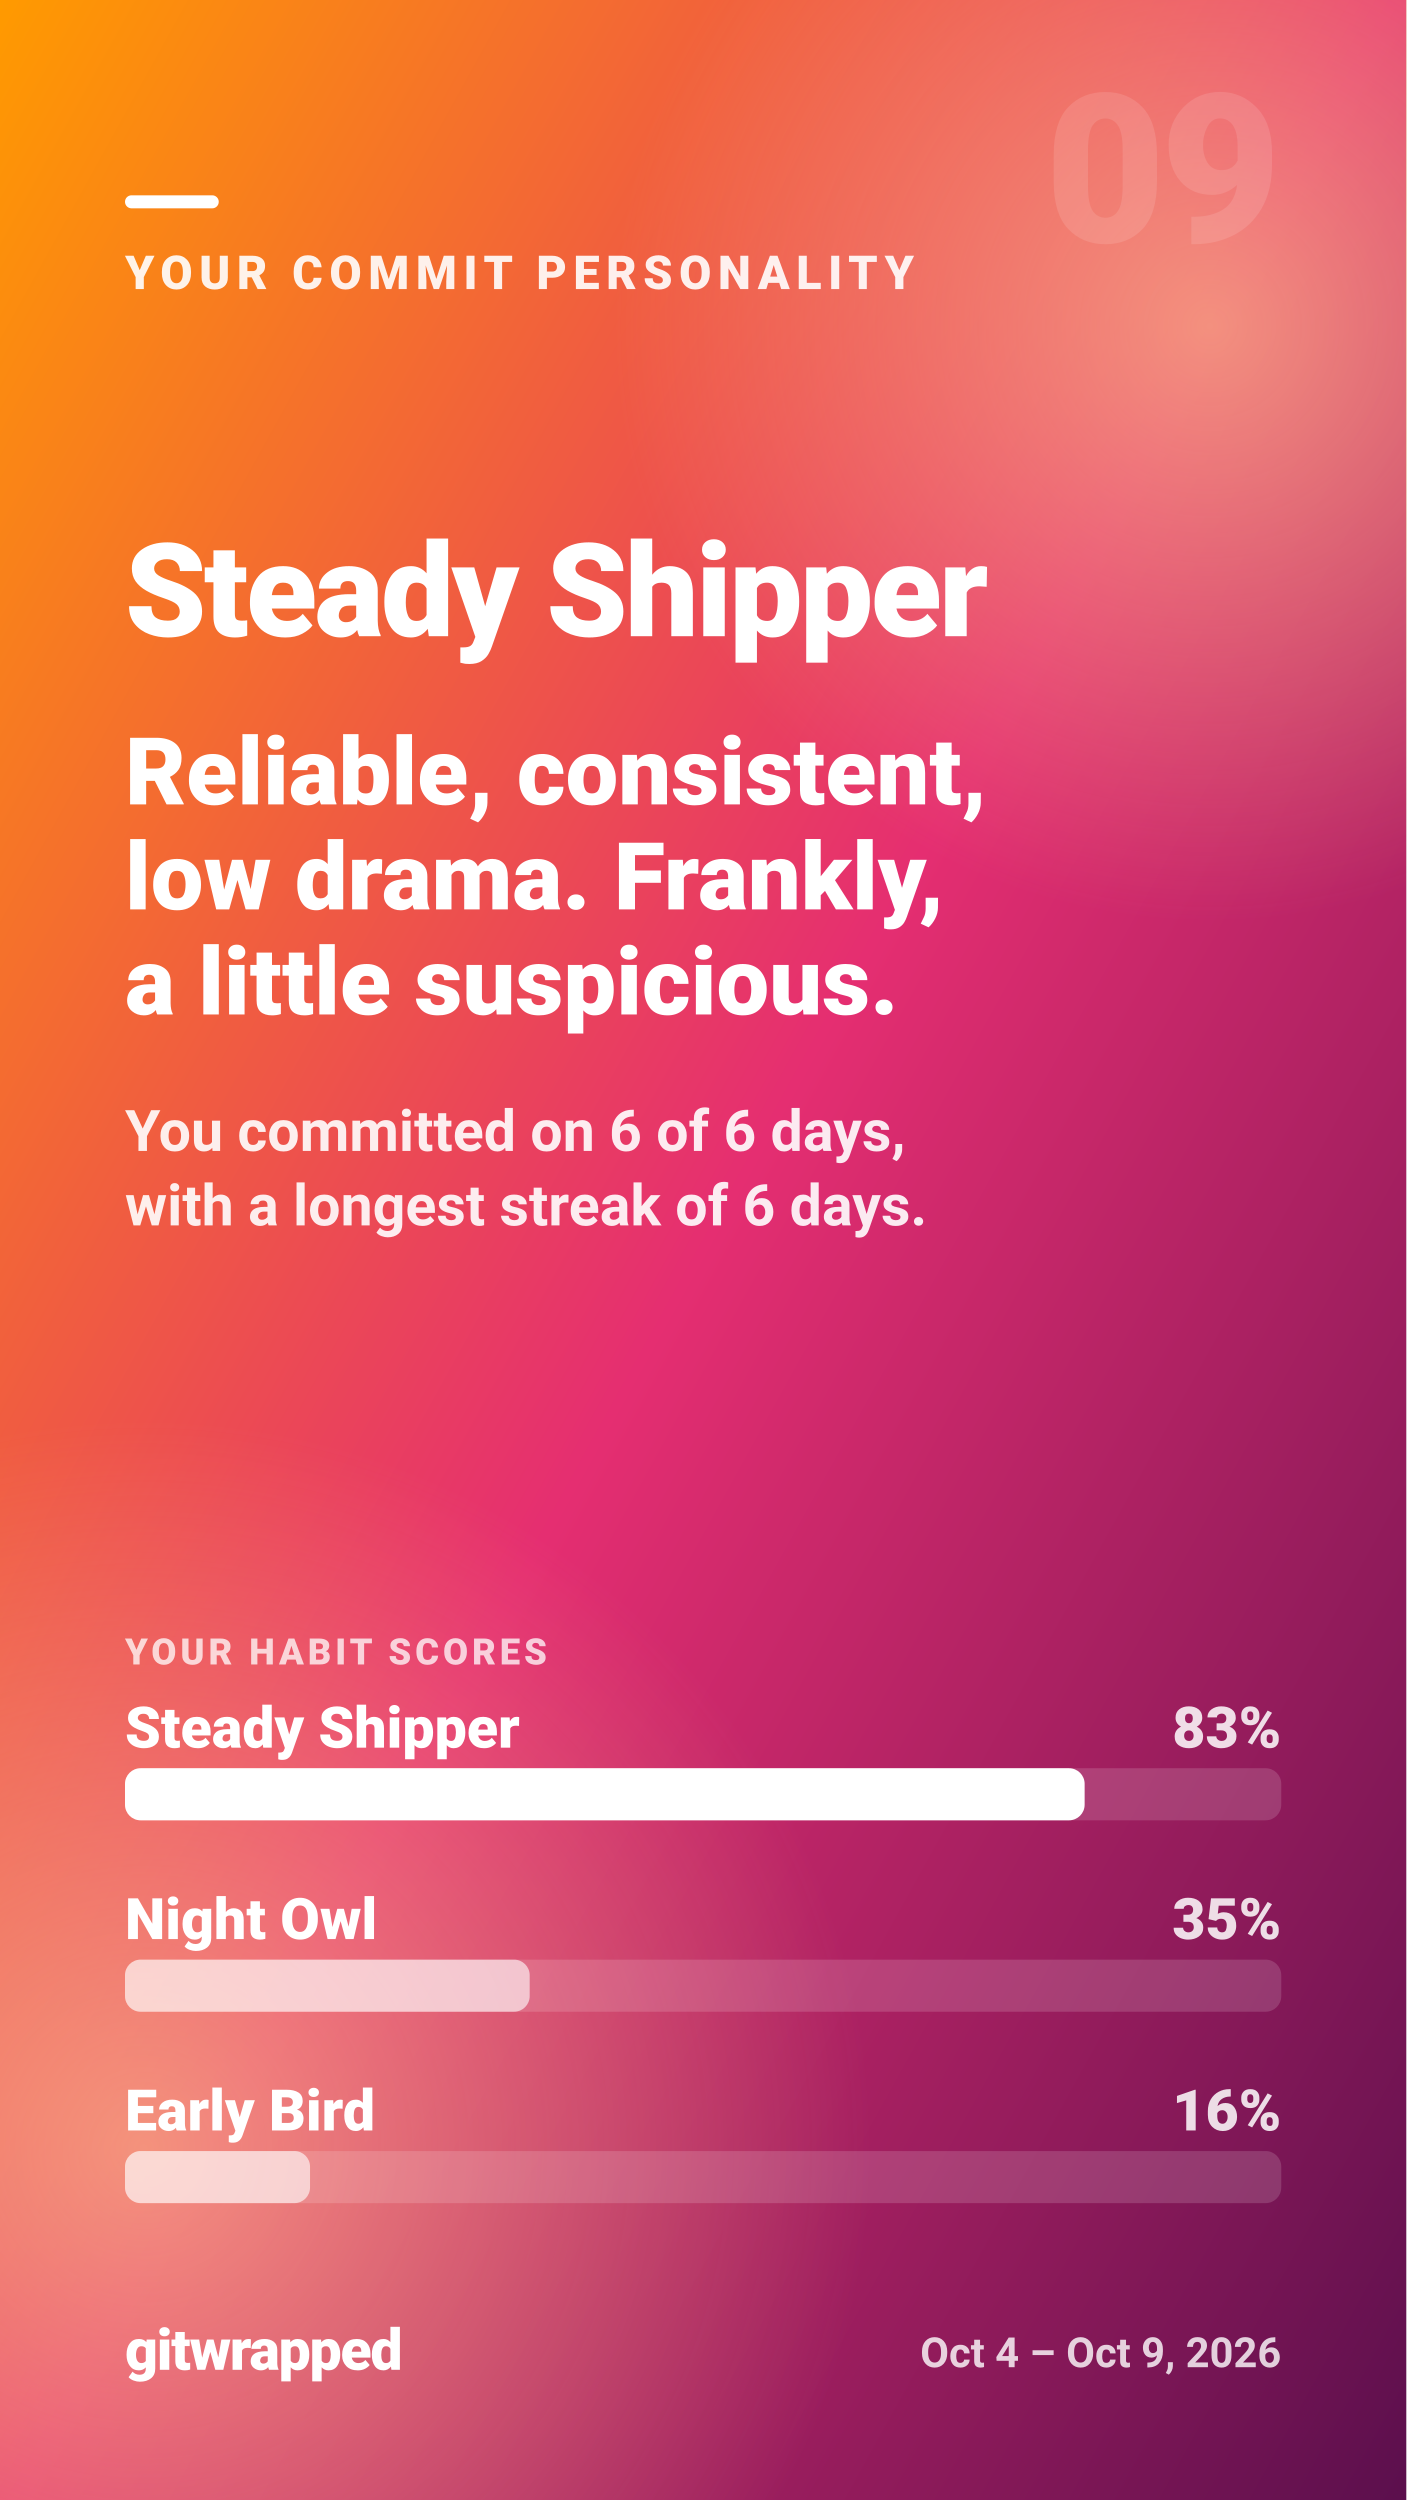
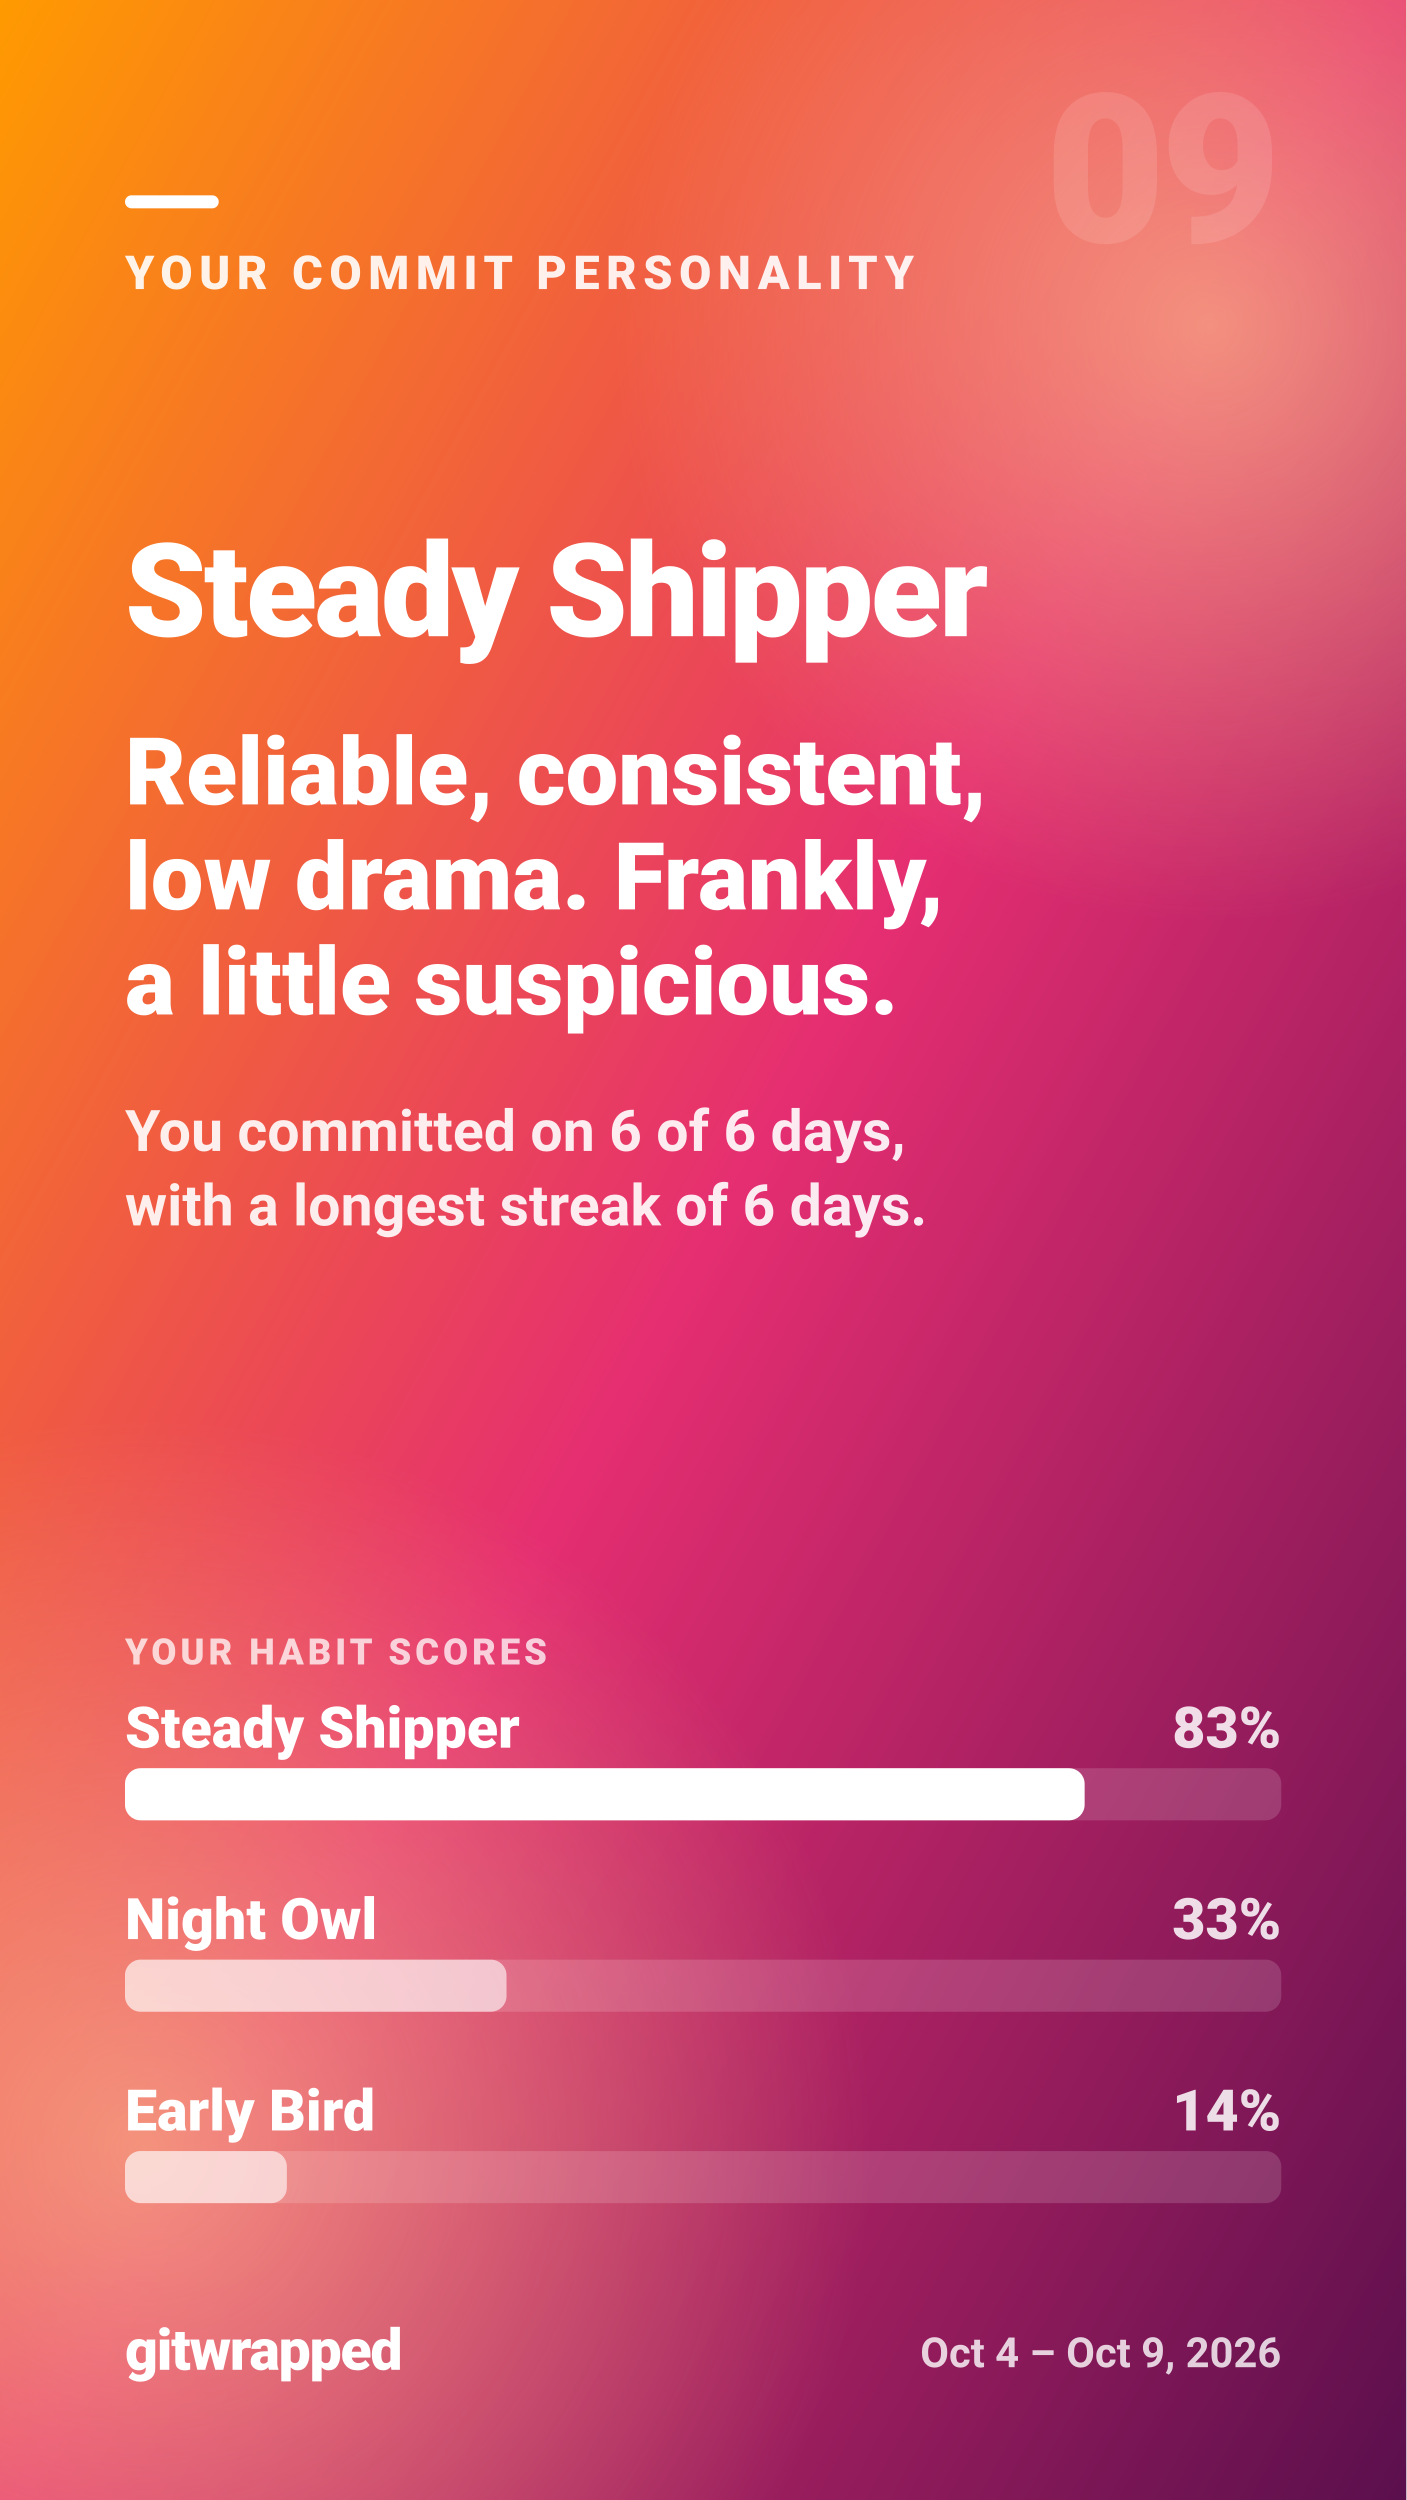
<svg xmlns="http://www.w3.org/2000/svg" width="1080" height="1920" viewBox="0 0 1080 1920" role="img" aria-label="YOUR COMMIT PERSONALITY — Steady Shipper — Reliable, consistent, low drama. Frankly, a little suspicious.">
  <defs>
    <linearGradient id="gw-personality-bg" x1="0" y1="0" x2="1" y2="1">
      <stop offset="0.00" stop-color="#ff9a00" />
      <stop offset="0.50" stop-color="#e52e71" />
      <stop offset="1.00" stop-color="#5b0f4d" />
    </linearGradient>
    <radialGradient id="gw-personality-glow">
      <stop offset="0" stop-color="#ffe08a" stop-opacity="0.55" />
      <stop offset="1" stop-color="#ffe08a" stop-opacity="0" />
    </radialGradient>
  </defs>
  <rect width="1080" height="1920" fill="url(#gw-personality-bg)" />
  <circle cx="930" cy="250" r="460" fill="url(#gw-personality-glow)" />
  <circle cx="110" cy="1650" r="560" fill="url(#gw-personality-glow)" />
  <g fill="#ffffff" font-family="system-ui, -apple-system, 'Segoe UI', Roboto, Helvetica, Arial, sans-serif">
    <text x="984" y="186" font-size="160" font-weight="900" fill-opacity="0.12" text-anchor="end" letter-spacing="-4">09</text>
    <rect x="96" y="150" width="72" height="10" rx="5" fill="#ffffff" />
    <text x="96" y="222" font-size="36" font-weight="800" fill-opacity="0.9" letter-spacing="5">YOUR COMMIT PERSONALITY</text>
    <text x="96" y="488.6" font-size="100" font-weight="900" letter-spacing="-2">Steady Shipper</text>
    <text x="96" y="617.8" font-size="72" font-weight="800">Reliable, consistent,</text>
    <text x="96" y="698.4" font-size="72" font-weight="800">low drama. Frankly,</text>
    <text x="96" y="779.1" font-size="72" font-weight="800">a little suspicious.</text>
    <text x="96" y="883.9" font-size="44" font-weight="600" fill-opacity="0.9">You committed on 6 of 6 days,</text>
    <text x="96" y="941.1" font-size="44" font-weight="600" fill-opacity="0.9">with a longest streak of 6 days.</text>
    <text x="96" y="1278.3" font-size="28" font-weight="800" fill-opacity="0.75" letter-spacing="3">YOUR HABIT SCORES</text>
    <g>
      <text x="96" y="1342.2" font-size="44" font-weight="800">Steady Shipper</text>
      <text x="984" y="1342.2" font-size="44" font-weight="800" fill-opacity="0.85" text-anchor="end">83%</text>
      <rect x="96" y="1358" width="888" height="40" rx="12" fill-opacity="0.15" />
      <rect x="96" y="1358" width="737" height="40" rx="12" />
    </g>
    <g>
      <text x="96" y="1489.2" font-size="44" font-weight="800">Night Owl</text>
-       <text x="984" y="1489.2" font-size="44" font-weight="800" fill-opacity="0.85" text-anchor="end">35%</text>
+       <text x="984" y="1489.2" font-size="44" font-weight="800" fill-opacity="0.85" text-anchor="end">33%</text>
      <rect x="96" y="1505" width="888" height="40" rx="12" fill-opacity="0.15" />
-       <rect x="96" y="1505" width="310.8" height="40" rx="12" fill-opacity="0.6" />
+       <rect x="96" y="1505" width="293" height="40" rx="12" fill-opacity="0.6" />
    </g>
    <g>
      <text x="96" y="1636.2" font-size="44" font-weight="800">Early Bird</text>
-       <text x="984" y="1636.2" font-size="44" font-weight="800" fill-opacity="0.85" text-anchor="end">16%</text>
+       <text x="984" y="1636.2" font-size="44" font-weight="800" fill-opacity="0.85" text-anchor="end">14%</text>
      <rect x="96" y="1652" width="888" height="40" rx="12" fill-opacity="0.15" />
-       <rect x="96" y="1652" width="142.1" height="40" rx="12" fill-opacity="0.6" />
+       <rect x="96" y="1652" width="124.3" height="40" rx="12" fill-opacity="0.6" />
    </g>
    <text x="96" y="1820" font-size="44" font-weight="900" letter-spacing="-1">gitwrapped</text>
    <text x="984" y="1818" font-size="32" font-weight="600" fill-opacity="0.8" text-anchor="end">Oct 4 – Oct 9, 2026</text>
  </g>
</svg>
